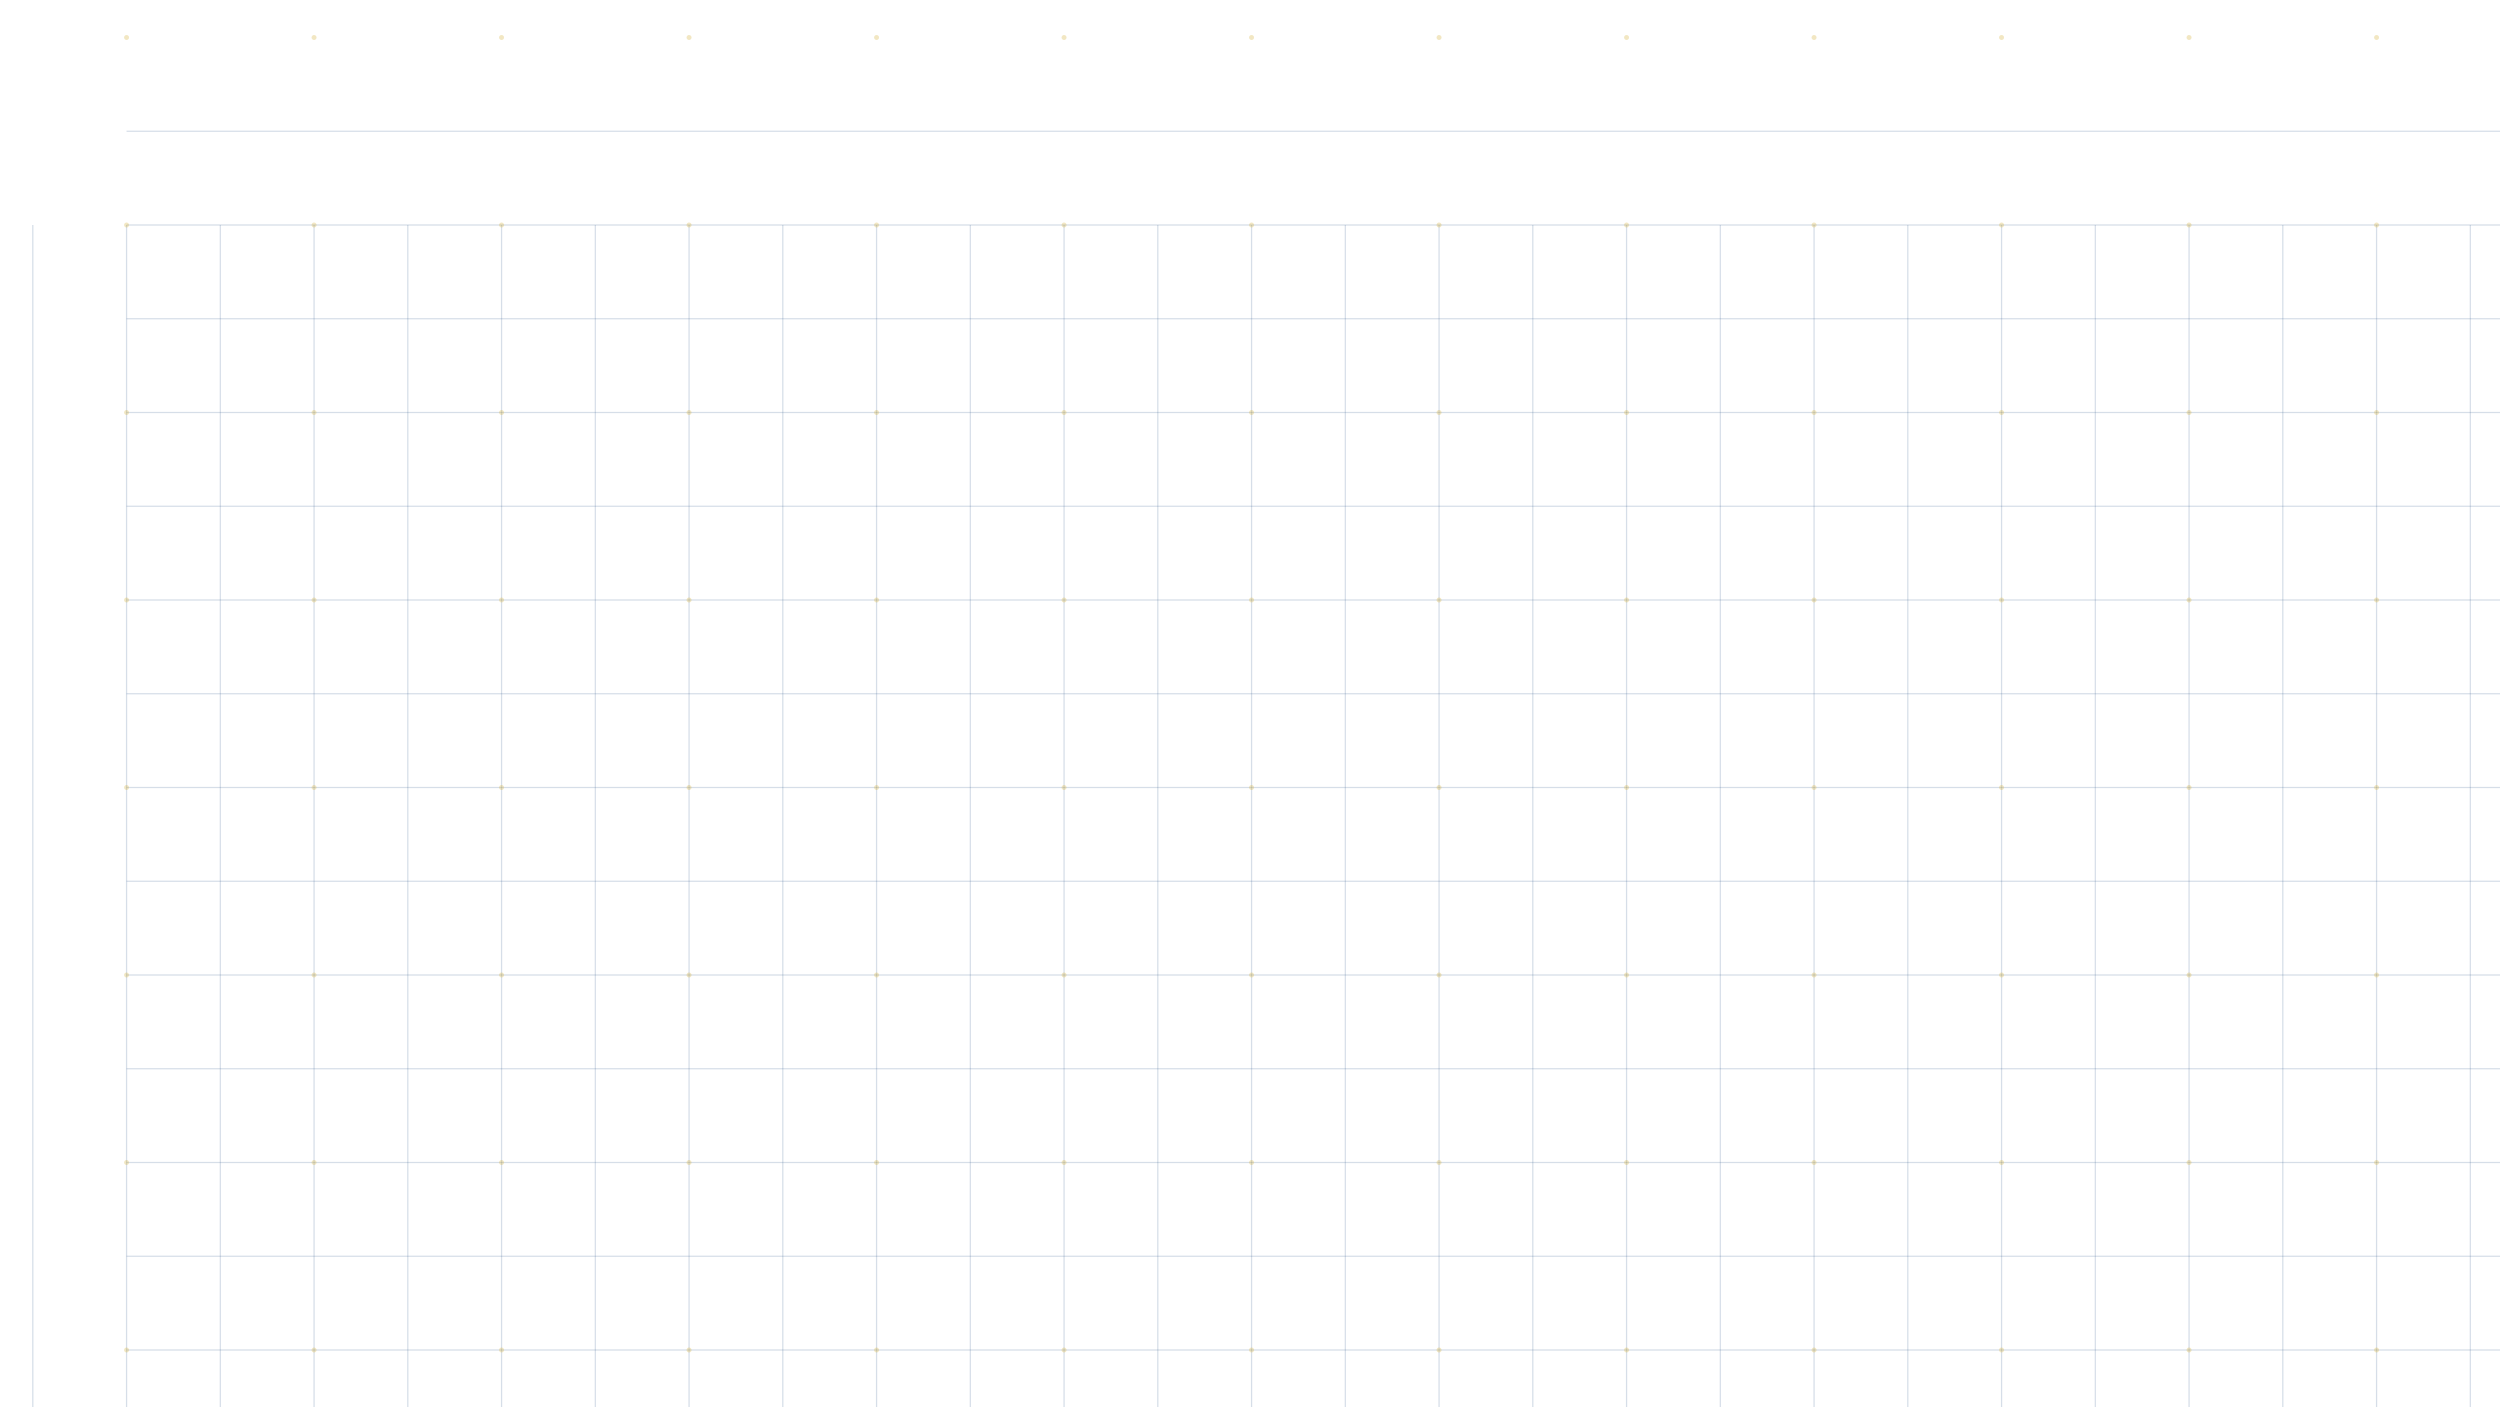
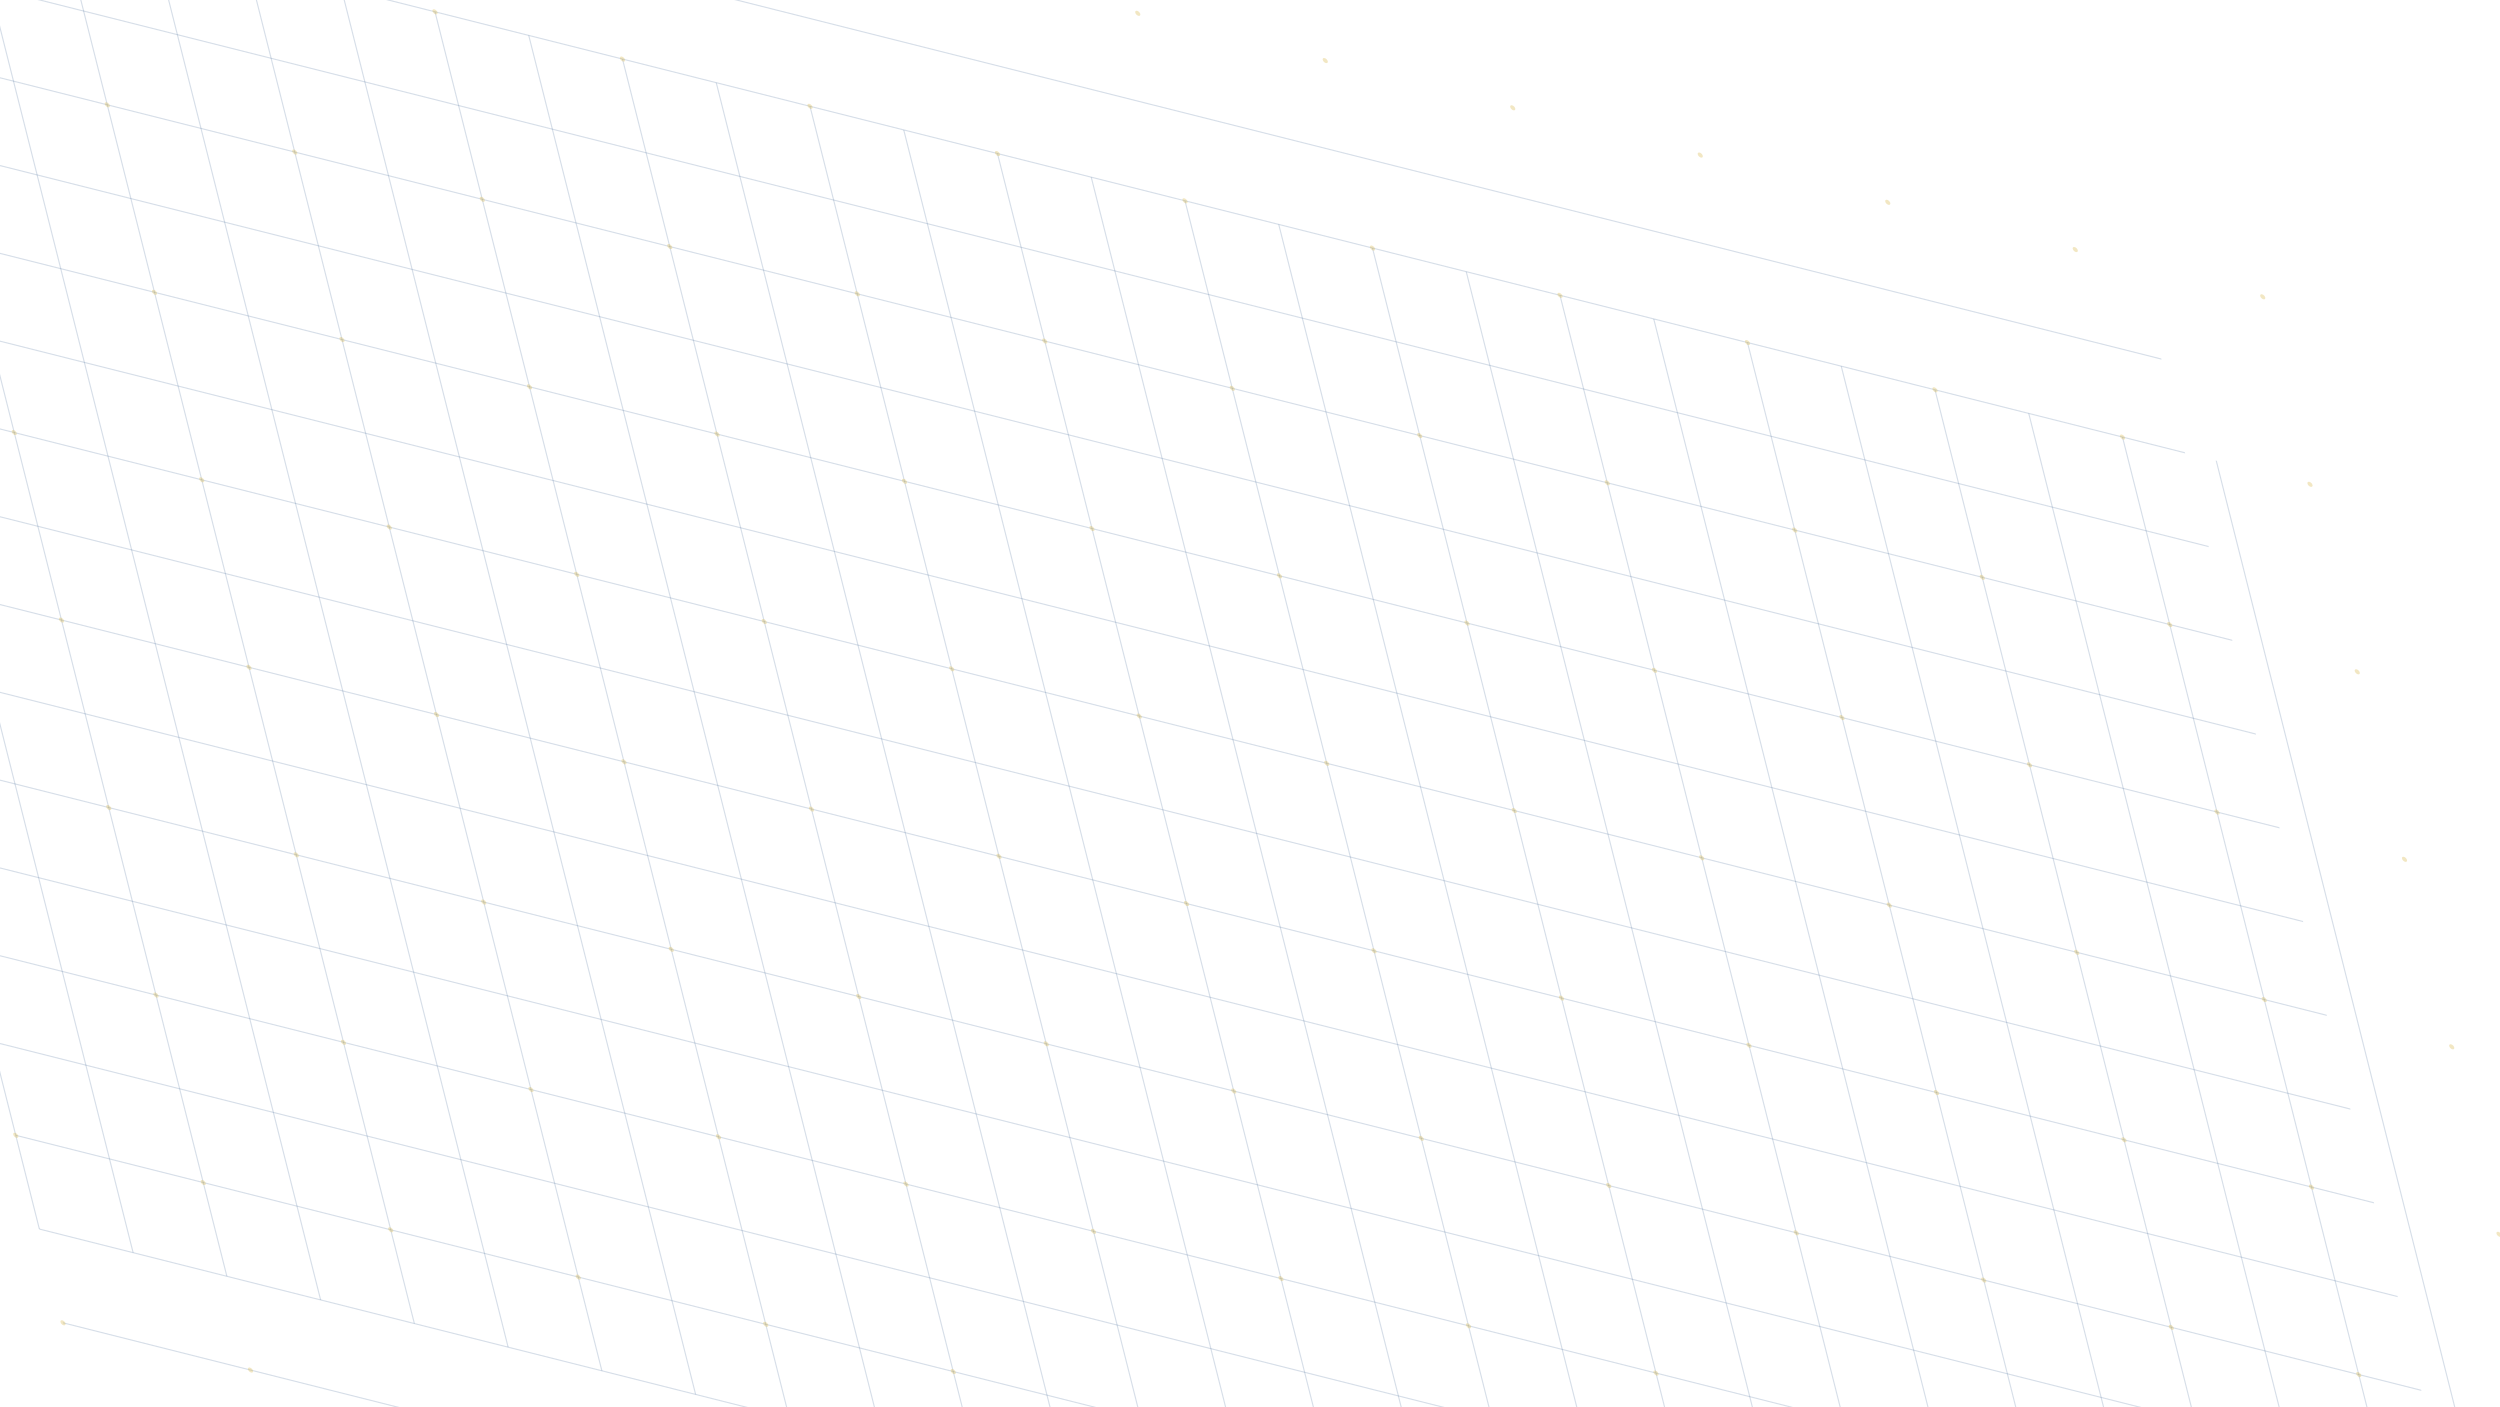
<svg xmlns="http://www.w3.org/2000/svg" width="1600.000" height="900.000" viewBox="0 0 1600 900" role="img" aria-hidden="true">
-   <g fill="none" fill-opacity="0.12" stroke="#1d4d80" stroke-opacity="0.18" stroke-width="0.8" transform="matrix(1 0 0 1 81 144)">
+   <g fill="none" fill-opacity="0.12" stroke="#1d4d80" stroke-opacity="0.18" stroke-width="0.8" transform="matrix(1 0.252 0.252 1 -201.6 -113.4)">
    <path d="M-60.0,0L-60.0,900.0M0.0,0L0.0,900.0M60.0,0L60.0,900.0M120.0,0L120.0,900.0M180.0,0L180.0,900.0M240.0,0L240.0,900.0M300.0,0L300.0,900.0M360.0,0L360.0,900.0M420.0,0L420.0,900.0M480.0,0L480.0,900.0M540.0,0L540.0,900.0M600.0,0L600.0,900.0M660.0,0L660.0,900.0M720.0,0L720.0,900.0M780.0,0L780.0,900.0M840.0,0L840.0,900.0M900.0,0L900.0,900.0M960.0,0L960.0,900.0M1020.0,0L1020.0,900.0M1080.0,0L1080.0,900.0M1140.0,0L1140.0,900.0M1200.0,0L1200.0,900.0M1260.0,0L1260.0,900.0M1320.0,0L1320.0,900.0M1380.0,0L1380.0,900.0M1440.0,0L1440.0,900.0M1500.0,0L1500.0,900.0M1560.0,0L1560.0,900.0M1620.0,0L1620.0,900.0" />
    <path d="M0,-60.0L1600.0,-60.0M0,0.0L1600.0,0.0M0,60.0L1600.0,60.0M0,120.0L1600.0,120.0M0,180.0L1600.0,180.0M0,240.0L1600.0,240.0M0,300.0L1600.0,300.0M0,360.0L1600.0,360.0M0,420.0L1600.0,420.0M0,480.0L1600.0,480.0M0,540.0L1600.0,540.0M0,600.0L1600.0,600.0M0,660.0L1600.0,660.0M0,720.0L1600.0,720.0M0,780.0L1600.0,780.0M0,840.0L1600.0,840.0M0,900.0L1600.0,900.0M0,960.0L1600.0,960.0" />
  </g>
-   <g fill="#d4af37" fill-opacity="0.3" stroke="none" stroke-opacity="0.15" stroke-width="1" transform="matrix(1 0 0 1 81 144)">
+   <g fill="#d4af37" fill-opacity="0.3" stroke="none" stroke-opacity="0.15" stroke-width="1" transform="matrix(1 0.252 0.252 1 -201.6 -113.4)">
    <defs id="sp-defs-0-d">
      <circle id="sp-dot" cx="0" cy="0" r="1.60" fill="#d4af37" fill-opacity="0.300" />
    </defs>
    <use href="#sp-dot" x="-120.0" y="-120.0" />
    <use href="#sp-dot" x="0.0" y="-120.0" />
    <use href="#sp-dot" x="120.0" y="-120.0" />
    <use href="#sp-dot" x="240.0" y="-120.0" />
    <use href="#sp-dot" x="360.0" y="-120.0" />
    <use href="#sp-dot" x="480.0" y="-120.0" />
    <use href="#sp-dot" x="600.0" y="-120.0" />
    <use href="#sp-dot" x="720.0" y="-120.0" />
    <use href="#sp-dot" x="840.0" y="-120.0" />
    <use href="#sp-dot" x="960.0" y="-120.0" />
    <use href="#sp-dot" x="1080.0" y="-120.0" />
    <use href="#sp-dot" x="1200.0" y="-120.0" />
    <use href="#sp-dot" x="1320.0" y="-120.0" />
    <use href="#sp-dot" x="1440.0" y="-120.0" />
    <use href="#sp-dot" x="1560.0" y="-120.0" />
    <use href="#sp-dot" x="1680.0" y="-120.0" />
    <use href="#sp-dot" x="-120.0" y="0.0" />
    <use href="#sp-dot" x="0.0" y="0.0" />
    <use href="#sp-dot" x="120.0" y="0.0" />
    <use href="#sp-dot" x="240.0" y="0.0" />
    <use href="#sp-dot" x="360.0" y="0.0" />
    <use href="#sp-dot" x="480.0" y="0.0" />
    <use href="#sp-dot" x="600.0" y="0.0" />
    <use href="#sp-dot" x="720.0" y="0.0" />
    <use href="#sp-dot" x="840.0" y="0.0" />
    <use href="#sp-dot" x="960.0" y="0.0" />
    <use href="#sp-dot" x="1080.0" y="0.0" />
    <use href="#sp-dot" x="1200.0" y="0.0" />
    <use href="#sp-dot" x="1320.0" y="0.0" />
    <use href="#sp-dot" x="1440.0" y="0.0" />
    <use href="#sp-dot" x="1560.0" y="0.0" />
    <use href="#sp-dot" x="1680.0" y="0.0" />
    <use href="#sp-dot" x="-120.0" y="120.0" />
    <use href="#sp-dot" x="0.0" y="120.0" />
    <use href="#sp-dot" x="120.0" y="120.0" />
    <use href="#sp-dot" x="240.0" y="120.0" />
    <use href="#sp-dot" x="360.0" y="120.0" />
    <use href="#sp-dot" x="480.0" y="120.0" />
    <use href="#sp-dot" x="600.0" y="120.0" />
    <use href="#sp-dot" x="720.0" y="120.0" />
    <use href="#sp-dot" x="840.0" y="120.0" />
    <use href="#sp-dot" x="960.0" y="120.0" />
    <use href="#sp-dot" x="1080.0" y="120.0" />
    <use href="#sp-dot" x="1200.0" y="120.0" />
    <use href="#sp-dot" x="1320.0" y="120.0" />
    <use href="#sp-dot" x="1440.0" y="120.0" />
    <use href="#sp-dot" x="1560.0" y="120.0" />
    <use href="#sp-dot" x="1680.0" y="120.0" />
    <use href="#sp-dot" x="-120.0" y="240.0" />
    <use href="#sp-dot" x="0.0" y="240.0" />
    <use href="#sp-dot" x="120.0" y="240.0" />
    <use href="#sp-dot" x="240.0" y="240.0" />
    <use href="#sp-dot" x="360.0" y="240.0" />
    <use href="#sp-dot" x="480.0" y="240.0" />
    <use href="#sp-dot" x="600.0" y="240.0" />
    <use href="#sp-dot" x="720.0" y="240.0" />
    <use href="#sp-dot" x="840.0" y="240.0" />
    <use href="#sp-dot" x="960.0" y="240.0" />
    <use href="#sp-dot" x="1080.0" y="240.0" />
    <use href="#sp-dot" x="1200.0" y="240.0" />
    <use href="#sp-dot" x="1320.0" y="240.0" />
    <use href="#sp-dot" x="1440.0" y="240.0" />
    <use href="#sp-dot" x="1560.0" y="240.0" />
    <use href="#sp-dot" x="1680.0" y="240.0" />
    <use href="#sp-dot" x="-120.0" y="360.0" />
    <use href="#sp-dot" x="0.0" y="360.0" />
    <use href="#sp-dot" x="120.0" y="360.0" />
    <use href="#sp-dot" x="240.0" y="360.0" />
    <use href="#sp-dot" x="360.0" y="360.0" />
    <use href="#sp-dot" x="480.0" y="360.0" />
    <use href="#sp-dot" x="600.0" y="360.0" />
    <use href="#sp-dot" x="720.0" y="360.0" />
    <use href="#sp-dot" x="840.0" y="360.0" />
    <use href="#sp-dot" x="960.0" y="360.0" />
    <use href="#sp-dot" x="1080.0" y="360.0" />
    <use href="#sp-dot" x="1200.0" y="360.0" />
    <use href="#sp-dot" x="1320.0" y="360.0" />
    <use href="#sp-dot" x="1440.0" y="360.0" />
    <use href="#sp-dot" x="1560.0" y="360.0" />
    <use href="#sp-dot" x="1680.0" y="360.0" />
    <use href="#sp-dot" x="-120.0" y="480.0" />
    <use href="#sp-dot" x="0.0" y="480.0" />
    <use href="#sp-dot" x="120.0" y="480.0" />
    <use href="#sp-dot" x="240.0" y="480.0" />
    <use href="#sp-dot" x="360.0" y="480.0" />
    <use href="#sp-dot" x="480.0" y="480.0" />
    <use href="#sp-dot" x="600.0" y="480.0" />
    <use href="#sp-dot" x="720.0" y="480.0" />
    <use href="#sp-dot" x="840.0" y="480.0" />
    <use href="#sp-dot" x="960.0" y="480.0" />
    <use href="#sp-dot" x="1080.0" y="480.0" />
    <use href="#sp-dot" x="1200.0" y="480.0" />
    <use href="#sp-dot" x="1320.0" y="480.0" />
    <use href="#sp-dot" x="1440.0" y="480.0" />
    <use href="#sp-dot" x="1560.0" y="480.0" />
    <use href="#sp-dot" x="1680.0" y="480.0" />
    <use href="#sp-dot" x="-120.0" y="600.0" />
    <use href="#sp-dot" x="0.0" y="600.0" />
    <use href="#sp-dot" x="120.0" y="600.0" />
    <use href="#sp-dot" x="240.0" y="600.0" />
    <use href="#sp-dot" x="360.0" y="600.0" />
    <use href="#sp-dot" x="480.0" y="600.0" />
    <use href="#sp-dot" x="600.0" y="600.0" />
    <use href="#sp-dot" x="720.0" y="600.0" />
    <use href="#sp-dot" x="840.0" y="600.0" />
    <use href="#sp-dot" x="960.0" y="600.0" />
    <use href="#sp-dot" x="1080.0" y="600.0" />
    <use href="#sp-dot" x="1200.0" y="600.0" />
    <use href="#sp-dot" x="1320.0" y="600.0" />
    <use href="#sp-dot" x="1440.0" y="600.0" />
    <use href="#sp-dot" x="1560.0" y="600.0" />
    <use href="#sp-dot" x="1680.0" y="600.0" />
    <use href="#sp-dot" x="-120.0" y="720.0" />
    <use href="#sp-dot" x="0.0" y="720.0" />
    <use href="#sp-dot" x="120.0" y="720.0" />
    <use href="#sp-dot" x="240.0" y="720.0" />
    <use href="#sp-dot" x="360.0" y="720.0" />
    <use href="#sp-dot" x="480.0" y="720.0" />
    <use href="#sp-dot" x="600.0" y="720.0" />
    <use href="#sp-dot" x="720.0" y="720.0" />
    <use href="#sp-dot" x="840.0" y="720.0" />
    <use href="#sp-dot" x="960.0" y="720.0" />
    <use href="#sp-dot" x="1080.0" y="720.0" />
    <use href="#sp-dot" x="1200.0" y="720.0" />
    <use href="#sp-dot" x="1320.0" y="720.0" />
    <use href="#sp-dot" x="1440.0" y="720.0" />
    <use href="#sp-dot" x="1560.0" y="720.0" />
    <use href="#sp-dot" x="1680.0" y="720.0" />
    <use href="#sp-dot" x="-120.0" y="840.0" />
    <use href="#sp-dot" x="0.0" y="840.0" />
    <use href="#sp-dot" x="120.0" y="840.0" />
    <use href="#sp-dot" x="240.0" y="840.0" />
    <use href="#sp-dot" x="360.0" y="840.0" />
    <use href="#sp-dot" x="480.0" y="840.0" />
    <use href="#sp-dot" x="600.0" y="840.0" />
    <use href="#sp-dot" x="720.0" y="840.0" />
    <use href="#sp-dot" x="840.0" y="840.0" />
    <use href="#sp-dot" x="960.0" y="840.0" />
    <use href="#sp-dot" x="1080.0" y="840.0" />
    <use href="#sp-dot" x="1200.0" y="840.0" />
    <use href="#sp-dot" x="1320.0" y="840.0" />
    <use href="#sp-dot" x="1440.0" y="840.0" />
    <use href="#sp-dot" x="1560.0" y="840.0" />
    <use href="#sp-dot" x="1680.0" y="840.0" />
    <use href="#sp-dot" x="-120.0" y="960.0" />
    <use href="#sp-dot" x="0.0" y="960.0" />
    <use href="#sp-dot" x="120.0" y="960.0" />
    <use href="#sp-dot" x="240.0" y="960.0" />
    <use href="#sp-dot" x="360.0" y="960.0" />
    <use href="#sp-dot" x="480.0" y="960.0" />
    <use href="#sp-dot" x="600.0" y="960.0" />
    <use href="#sp-dot" x="720.0" y="960.0" />
    <use href="#sp-dot" x="840.0" y="960.0" />
    <use href="#sp-dot" x="960.0" y="960.0" />
    <use href="#sp-dot" x="1080.0" y="960.0" />
    <use href="#sp-dot" x="1200.0" y="960.0" />
    <use href="#sp-dot" x="1320.0" y="960.0" />
    <use href="#sp-dot" x="1440.0" y="960.0" />
    <use href="#sp-dot" x="1560.0" y="960.0" />
    <use href="#sp-dot" x="1680.0" y="960.0" />
  </g>
</svg>
